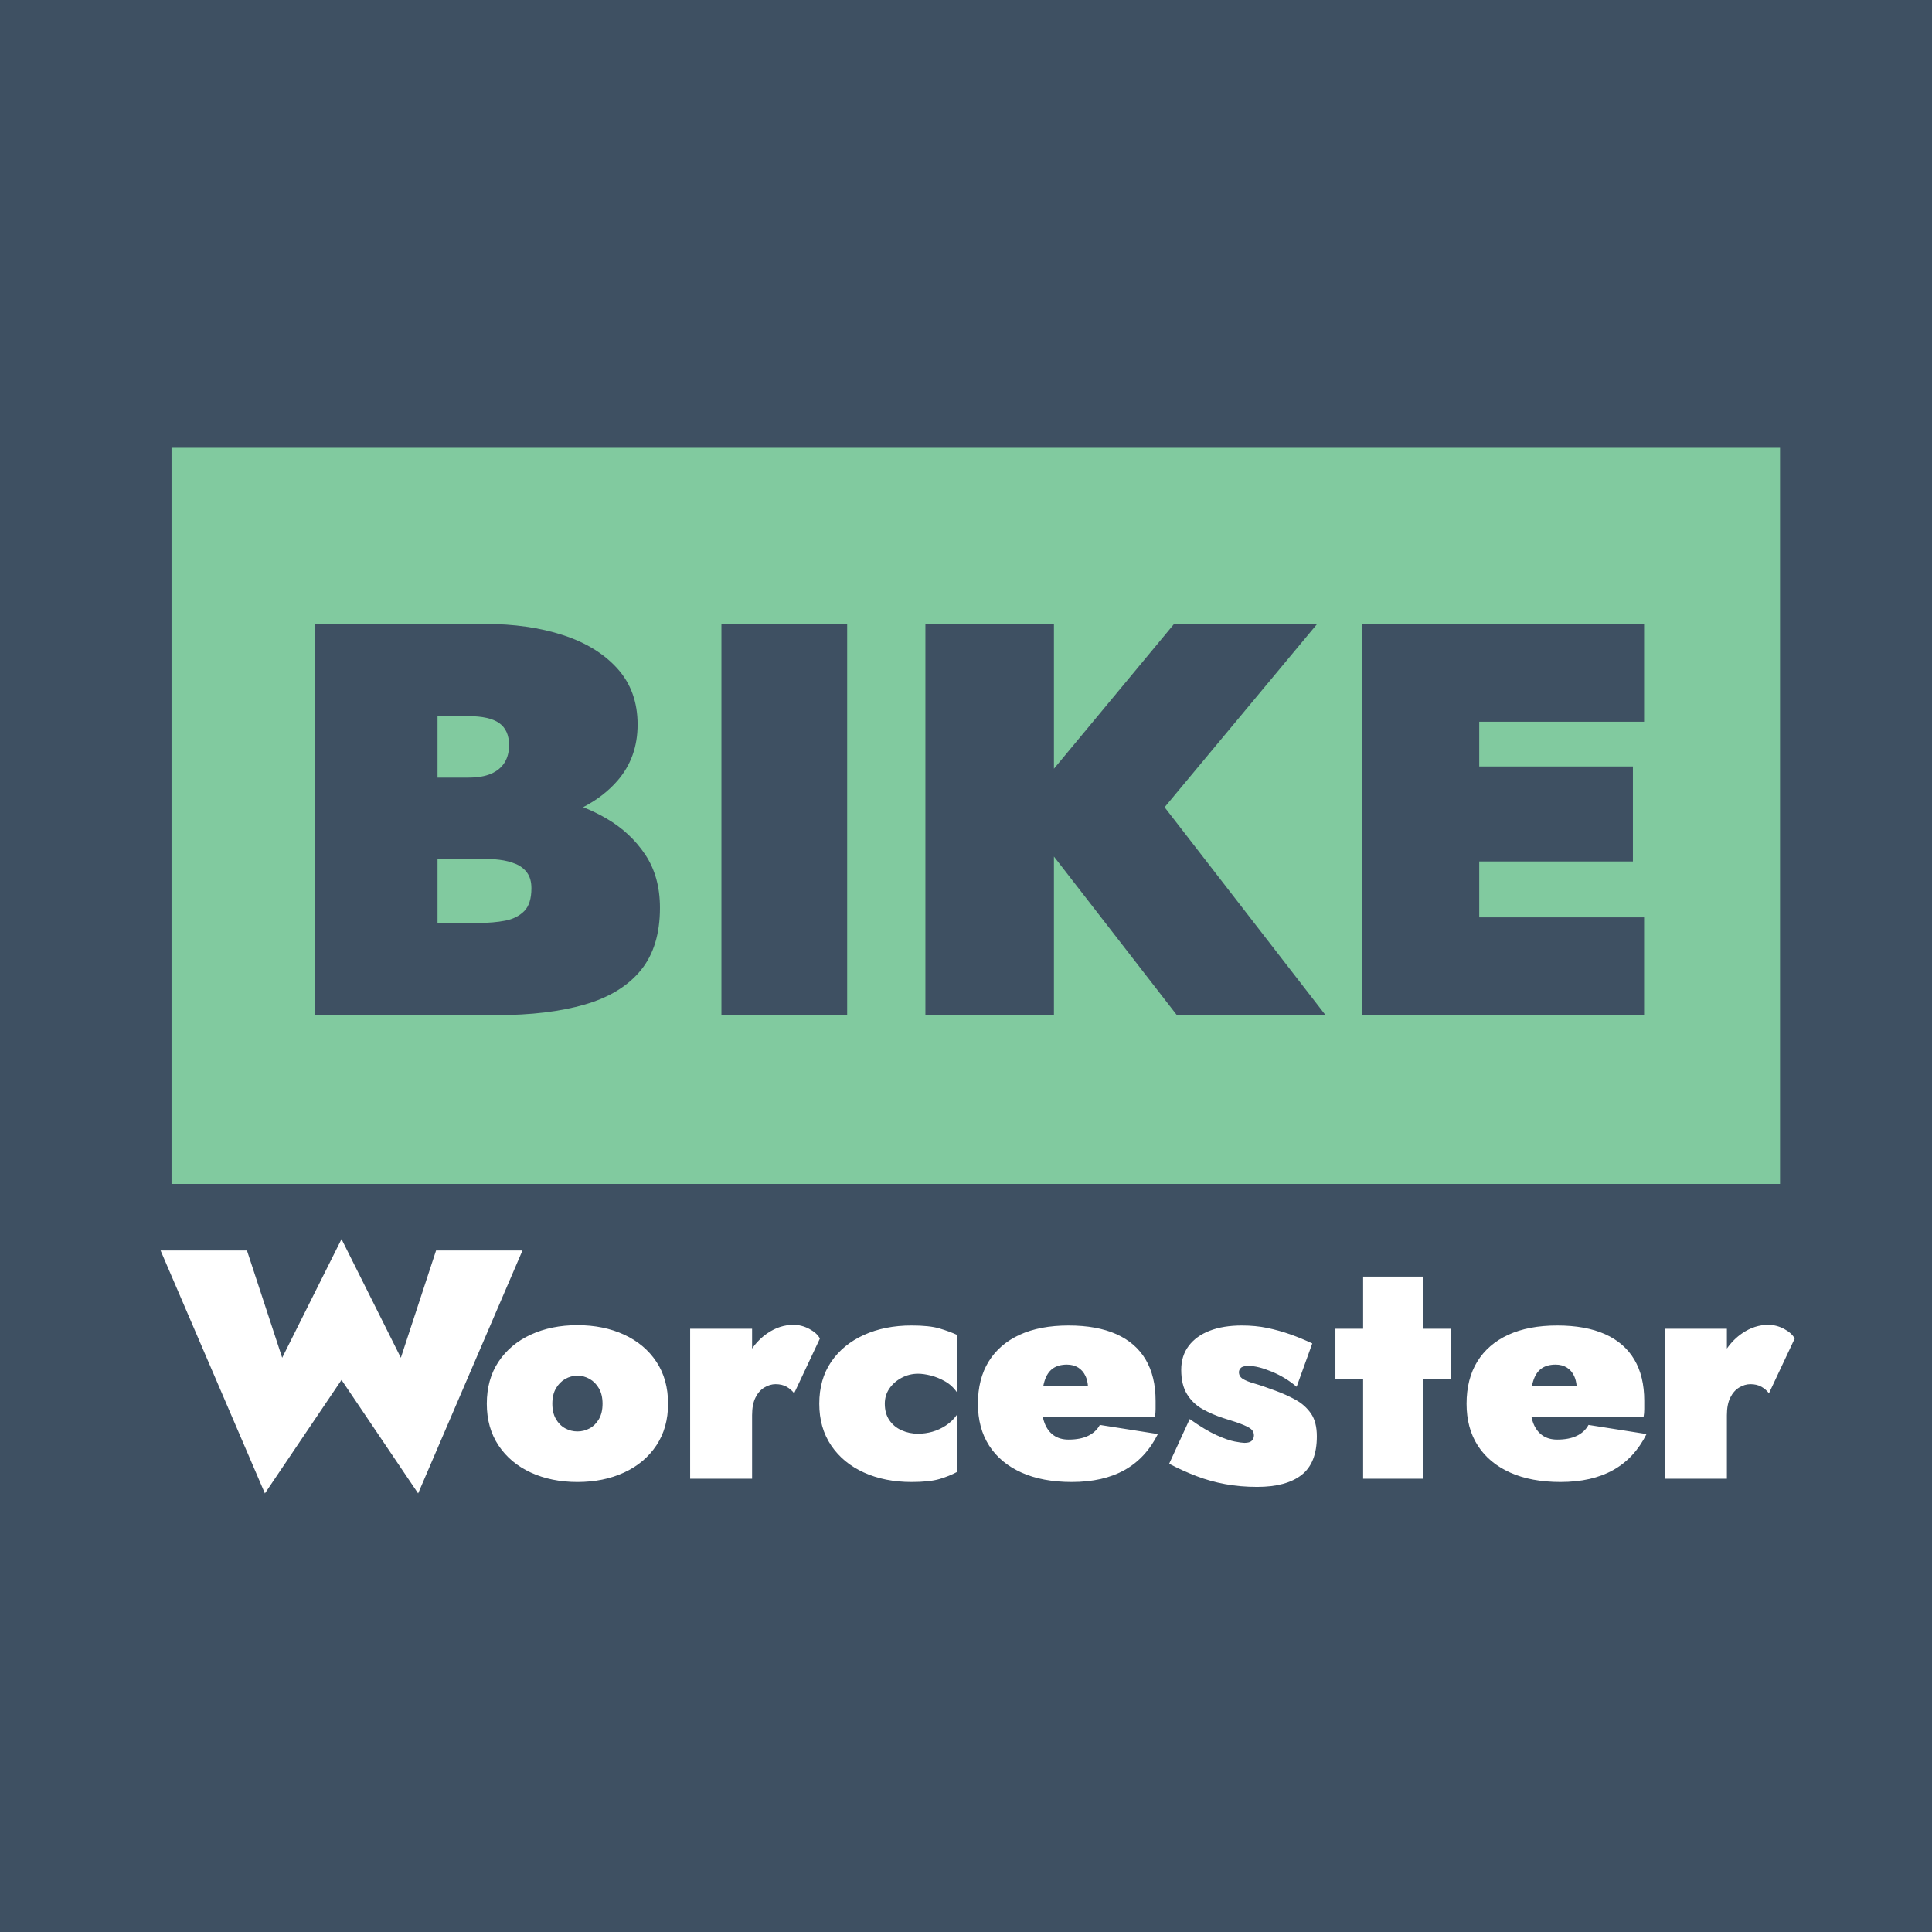
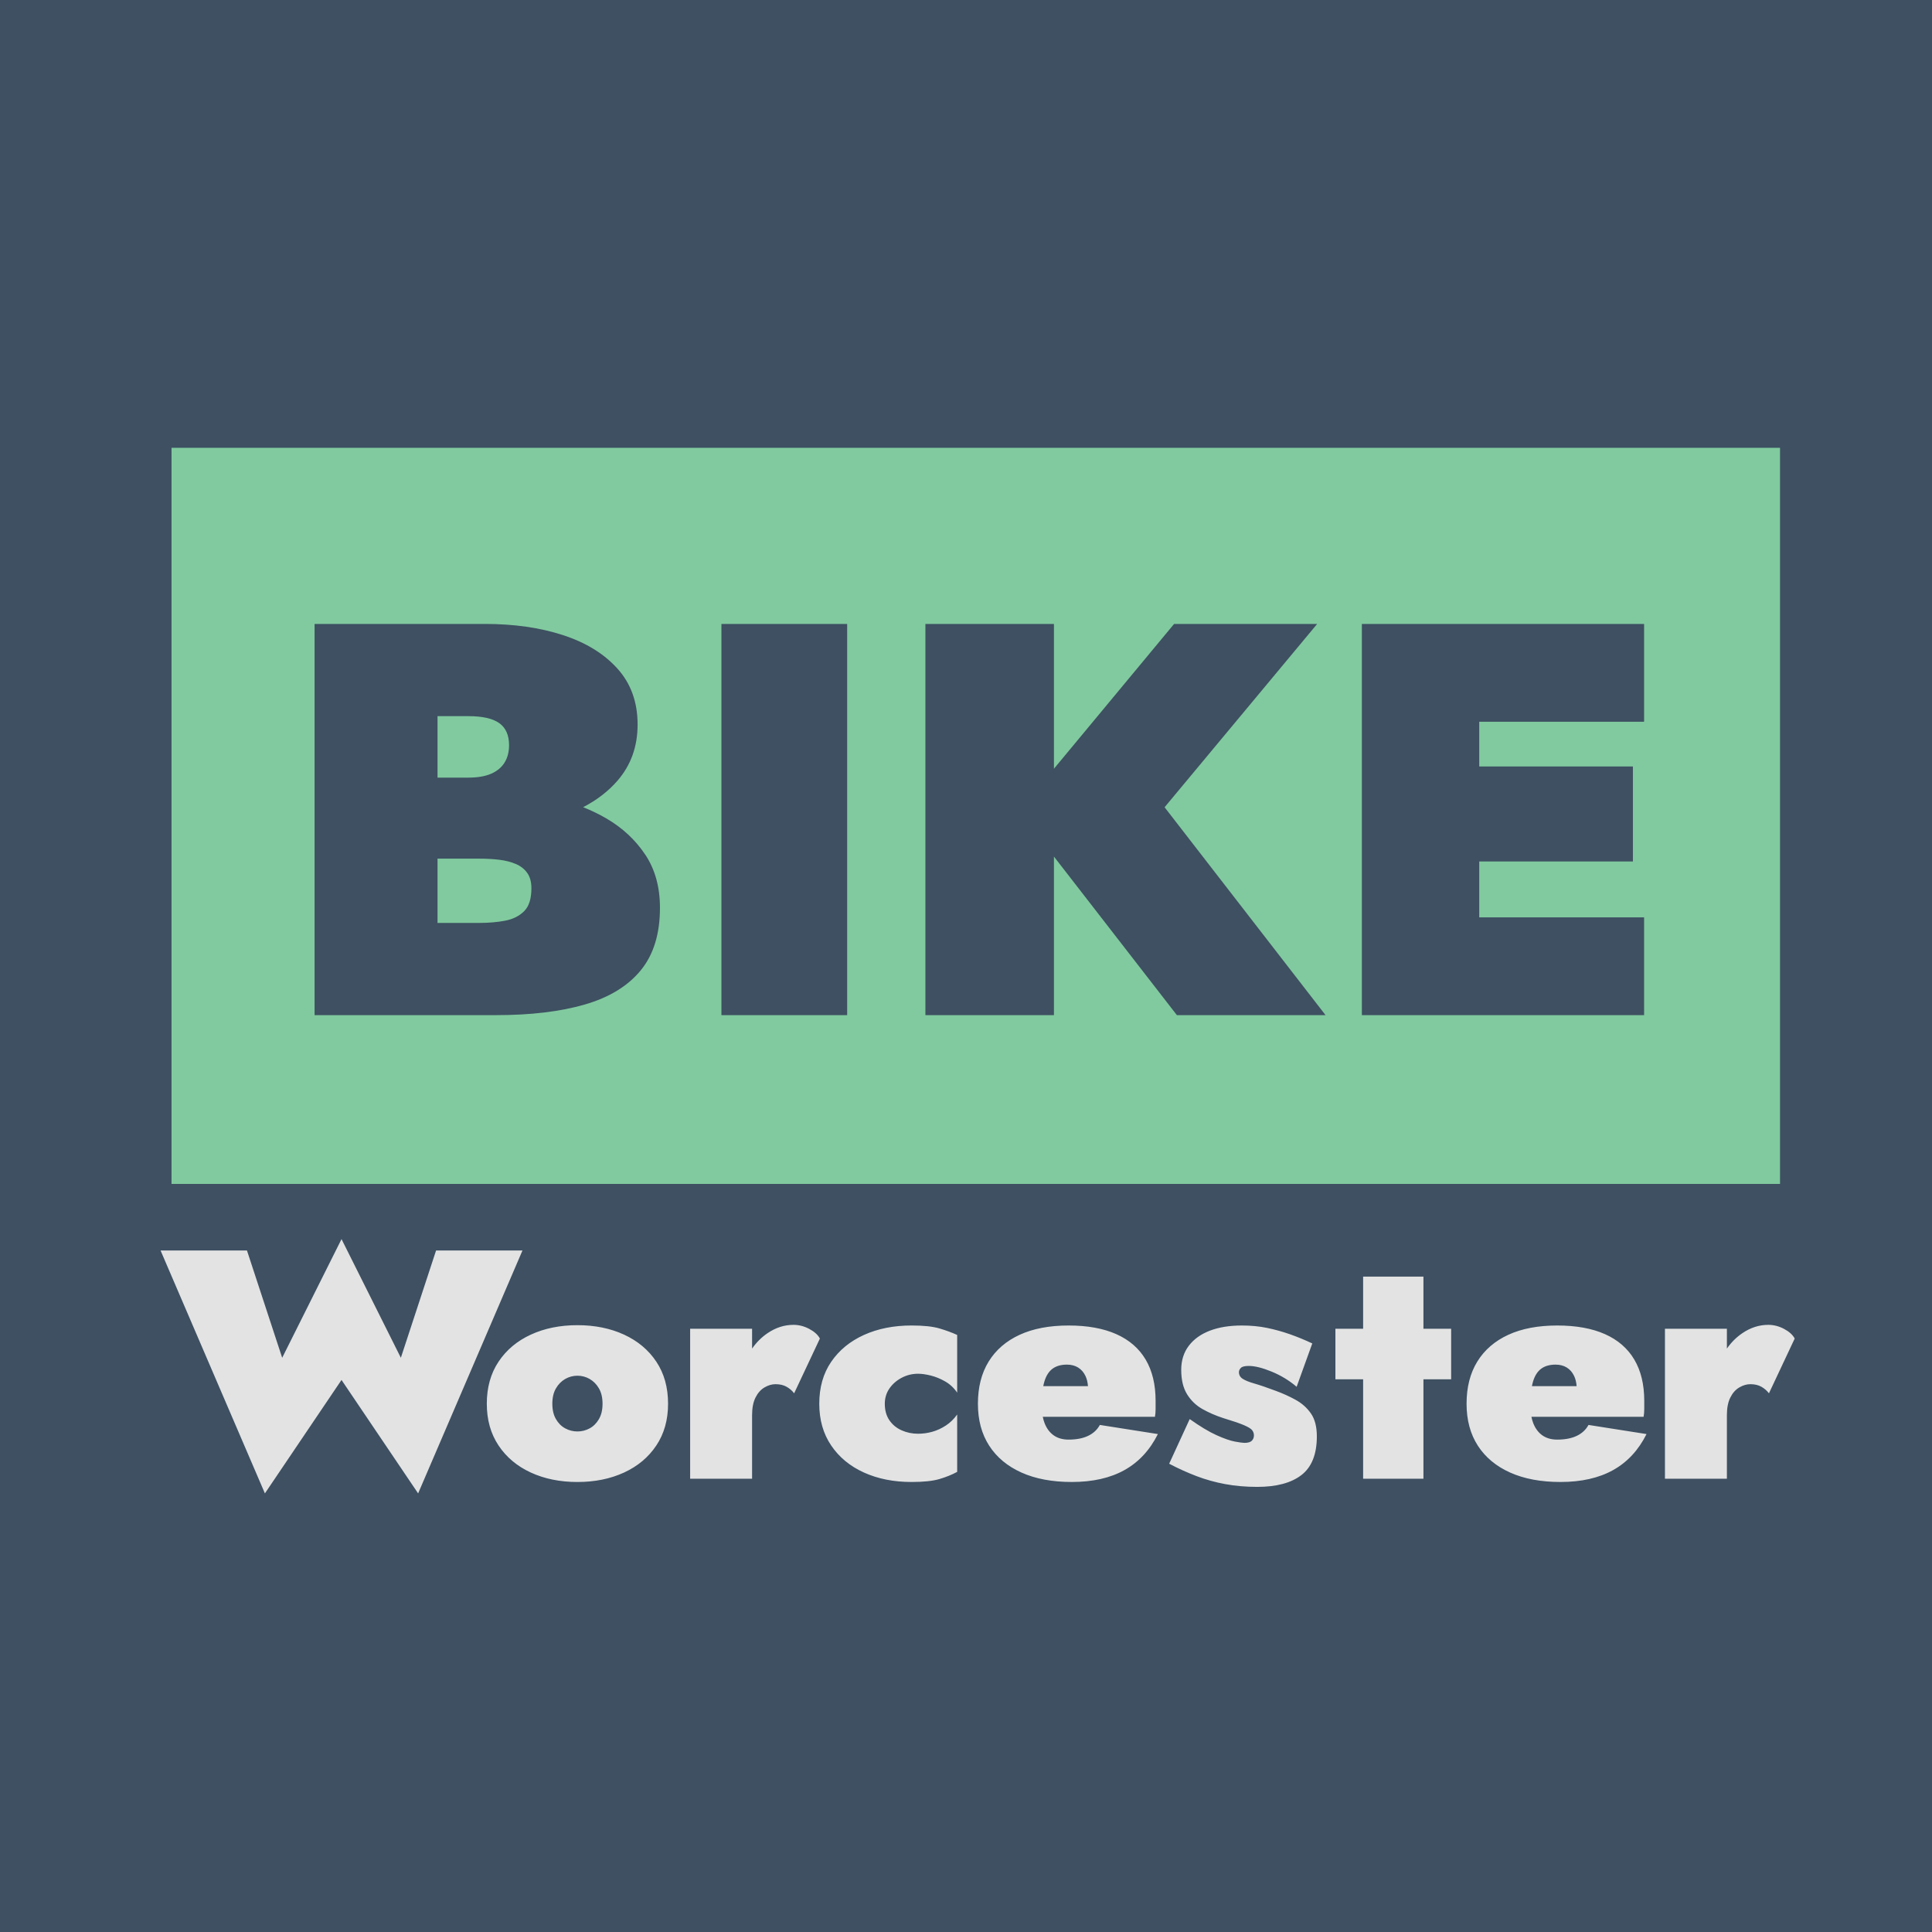
<svg xmlns="http://www.w3.org/2000/svg" style="isolation:isolate" viewBox="0 0 1024 1024" width="1024pt" height="1024pt">
  <rect x="0" y="0" width="1024" height="1024" transform="matrix(1,0,0,1,0,0)" fill="rgb(62,80,98)" />
  <path d=" M 90.914 237.352 L 943.45 237.352 L 943.45 627.497 L 90.914 627.497 L 90.914 237.352 L 90.914 237.352 L 90.914 237.352 Z  M 382.37 330.699 L 382.37 538.045 L 449.014 538.045 L 449.014 330.699 L 382.37 330.699 L 382.37 330.699 L 382.37 330.699 L 382.37 330.699 L 382.37 330.699 Z  M 490.484 330.699 L 490.484 538.045 L 558.609 538.045 L 558.609 453.995 L 623.775 538.045 L 702.569 538.045 L 617.261 427.856 L 698.126 330.699 L 622.294 330.699 L 558.609 407.443 L 558.609 330.699 L 490.484 330.699 L 490.484 330.699 L 490.484 330.699 L 490.484 330.699 L 490.484 330.699 Z  M 721.818 330.699 L 721.818 538.045 L 784.022 538.045 L 871.403 538.045 L 871.403 486.209 L 784.022 486.209 L 784.022 456.585 L 865.476 456.585 L 865.476 406.23 L 784.022 406.23 L 784.022 382.536 L 871.403 382.536 L 871.403 330.699 L 784.022 330.699 L 721.818 330.699 L 721.818 330.699 L 721.818 330.699 L 721.818 330.699 L 721.818 330.699 Z  M 231.896 379.571 L 248.185 379.571 C 255.688 379.571 261.168 380.807 264.626 383.275 C 268.082 385.746 269.811 389.643 269.811 394.973 C 269.811 398.53 269.023 401.59 267.443 404.157 C 265.864 406.723 263.491 408.701 260.333 410.083 C 257.174 411.466 253.122 412.157 248.188 412.157 L 231.896 412.157 L 231.896 379.571 L 231.896 379.571 L 231.896 379.571 L 231.896 379.571 L 231.896 379.571 Z  M 231.896 455.102 L 254.114 455.102 C 257.865 455.102 261.367 455.298 264.628 455.694 C 267.885 456.089 270.799 456.831 273.365 457.916 C 275.932 459.007 277.956 460.586 279.437 462.659 C 280.918 464.732 281.659 467.448 281.659 470.804 C 281.659 476.333 280.373 480.382 277.806 482.949 C 275.239 485.516 271.879 487.196 267.733 487.984 C 263.587 488.773 259.046 489.168 254.112 489.168 L 231.896 489.168 L 231.896 455.102 L 231.896 455.102 L 231.896 455.102 L 231.896 455.102 L 231.896 455.102 Z  M 166.733 330.697 L 166.733 538.042 L 262.998 538.042 C 281.365 538.042 297.015 536.166 309.949 532.415 C 322.883 528.665 332.754 522.64 339.567 514.346 C 346.383 506.054 349.79 494.994 349.79 481.169 C 349.79 470.113 347.172 460.687 341.938 452.884 C 336.704 445.081 329.841 438.712 321.353 433.778 C 317.445 431.507 313.352 429.531 309.09 427.824 C 316.324 424.064 322.405 419.4 327.277 413.785 C 334.385 405.589 337.941 395.668 337.941 384.017 C 337.941 372.168 334.385 362.295 327.277 354.394 C 320.166 346.497 310.541 340.573 298.395 336.623 C 286.25 332.674 272.476 330.697 257.074 330.697 L 166.733 330.697 L 166.733 330.697 L 166.733 330.697 L 166.733 330.697 L 166.733 330.697 Z " fill-rule="evenodd" fill="rgb(129,202,159)" />
-   <path d=" M 181.011 656.752 L 149.563 719.65 L 130.9 662.8 L 85.109 662.8 L 140.405 791.534 L 181.011 731.401 L 221.618 791.534 L 276.913 662.8 L 231.123 662.8 L 212.461 719.65 L 181.011 656.752 L 181.011 656.752 L 181.011 656.752 Z  M 722.485 676.622 L 722.485 704.27 L 707.797 704.27 L 707.797 731.054 L 722.485 731.054 L 722.485 783.757 L 754.452 783.757 L 754.452 731.054 L 769.141 731.054 L 769.141 704.27 L 754.452 704.27 L 754.452 676.622 L 722.485 676.622 L 722.485 676.622 L 722.485 676.622 Z  M 420.563 702.196 C 415.726 702.196 411.147 703.666 406.827 706.602 C 403.634 708.775 400.9 711.501 398.62 714.774 L 398.62 704.271 L 365.788 704.271 L 365.788 783.757 L 398.62 783.757 L 398.62 750.06 C 398.62 746.26 399.223 743.15 400.434 740.73 C 401.642 738.31 403.228 736.524 405.186 735.374 C 407.143 734.224 409.102 733.646 411.061 733.646 C 413.364 733.646 415.323 734.109 416.936 735.03 C 418.548 735.951 419.873 737.104 420.91 738.483 L 434.561 709.455 C 433.523 707.496 431.65 705.797 428.944 704.356 C 426.236 702.917 423.443 702.196 420.563 702.196 Z  M 937.233 702.196 C 932.396 702.196 927.817 703.666 923.497 706.602 C 920.303 708.775 917.568 711.502 915.288 714.776 L 915.288 704.271 L 882.457 704.271 L 882.457 783.757 L 915.288 783.757 L 915.288 750.057 L 915.289 750.06 C 915.289 746.26 915.893 743.15 917.104 740.73 C 918.312 738.31 919.898 736.524 921.856 735.374 C 923.813 734.224 925.772 733.646 927.731 733.646 C 930.034 733.646 931.993 734.109 933.606 735.03 C 935.216 735.951 936.542 737.104 937.58 738.483 L 951.231 709.455 C 950.193 707.496 948.32 705.797 945.614 704.356 C 942.905 702.917 940.112 702.196 937.233 702.196 Z  M 306.053 702.369 C 296.836 702.369 288.598 704.04 281.343 707.381 C 274.084 710.724 268.383 715.504 264.236 721.725 C 260.089 727.945 258.015 735.374 258.015 744.015 C 258.015 752.54 260.089 759.914 264.236 766.133 C 268.383 772.355 274.084 777.136 281.343 780.477 C 288.6 783.817 296.836 785.488 306.053 785.488 C 315.268 785.488 323.503 783.817 330.762 780.477 C 338.018 777.134 343.722 772.354 347.869 766.133 C 352.016 759.914 354.089 752.54 354.089 744.015 C 354.089 735.376 352.016 727.947 347.869 721.725 C 343.722 715.503 338.018 710.722 330.762 707.381 C 323.503 704.04 315.268 702.369 306.053 702.369 Z  M 483.131 702.537 C 473.684 702.537 465.275 704.209 457.903 707.55 C 450.529 710.893 444.742 715.643 440.537 721.807 C 436.331 727.971 434.23 735.372 434.23 744.011 C 434.23 752.536 436.331 759.91 440.537 766.129 C 444.742 772.351 450.529 777.131 457.903 780.472 C 465.273 783.812 473.684 785.483 483.131 785.483 C 489.465 785.483 494.389 784.964 497.904 783.929 C 501.417 782.893 504.556 781.626 507.322 780.127 L 507.322 749.715 C 505.594 752.135 503.579 754.094 501.274 755.59 C 498.971 757.088 496.581 758.183 494.105 758.874 C 491.626 759.564 489.122 759.91 486.589 759.91 C 483.479 759.91 480.569 759.307 477.862 758.096 C 475.155 756.887 472.995 755.101 471.382 752.74 C 469.769 750.379 468.964 747.471 468.962 744.011 C 468.962 741.017 469.767 738.34 471.381 735.976 C 472.994 733.614 475.154 731.713 477.861 730.273 C 480.566 728.833 483.477 728.112 486.588 728.112 C 488.544 728.112 490.79 728.431 493.327 729.065 C 495.861 729.697 498.395 730.734 500.929 732.173 C 503.463 733.614 505.594 735.601 507.322 738.135 L 507.322 707.55 C 504.556 706.284 501.417 705.131 497.904 704.093 C 494.388 703.057 489.465 702.537 483.131 702.537 Z  M 566.355 702.542 C 556.216 702.542 547.576 704.183 540.435 707.468 C 533.291 710.752 527.821 715.476 524.018 721.639 C 520.215 727.801 518.315 735.26 518.315 744.014 C 518.315 752.654 520.301 760.057 524.276 766.218 C 528.25 772.382 533.951 777.134 541.383 780.475 C 548.811 783.814 557.71 785.485 568.082 785.483 C 579.141 785.483 588.442 783.382 595.989 779.176 C 603.535 774.971 609.44 768.608 613.702 760.083 L 582.943 755.244 C 581.56 757.781 579.487 759.71 576.722 761.034 C 573.957 762.359 570.503 763.02 566.356 763.02 C 563.244 763.02 560.621 762.272 558.492 760.774 C 556.361 759.278 554.747 757.118 553.654 754.294 C 553.25 753.254 552.93 752.13 552.69 750.926 L 612.145 750.926 C 612.376 749.659 612.491 748.306 612.491 746.865 L 612.491 742.459 C 612.491 733.819 610.733 726.533 607.219 720.6 C 603.704 714.669 598.521 710.176 591.668 707.122 C 584.814 704.069 576.375 702.542 566.355 702.542 Z  M 825.351 702.542 C 815.213 702.542 806.573 704.183 799.432 707.468 C 792.287 710.752 786.817 715.476 783.015 721.639 C 779.211 727.801 777.311 735.26 777.311 744.014 C 777.311 752.654 779.298 760.057 783.272 766.218 C 787.247 772.382 792.947 777.134 800.379 780.475 C 807.808 783.814 816.707 785.485 827.079 785.483 C 838.138 785.483 847.439 783.382 854.985 779.176 C 862.532 774.971 868.436 768.608 872.698 760.083 L 841.939 755.244 C 840.557 757.781 838.483 759.71 835.719 761.034 C 832.954 762.359 829.499 763.02 825.352 763.02 C 822.241 763.02 819.617 762.272 817.488 760.774 C 815.357 759.278 813.744 757.118 812.65 754.294 C 812.246 753.254 811.926 752.13 811.687 750.926 L 871.141 750.926 C 871.372 749.659 871.487 748.306 871.487 746.865 L 871.487 742.459 C 871.487 733.819 869.729 726.533 866.215 720.6 C 862.7 714.669 857.518 710.176 850.664 707.122 C 843.81 704.069 835.371 702.542 825.351 702.542 Z  M 658.213 702.543 C 651.646 702.543 645.973 703.466 641.193 705.309 C 636.413 707.152 632.697 709.83 630.048 713.344 C 627.396 716.86 626.074 721.09 626.074 726.043 C 626.074 731.345 627.109 735.665 629.182 739.006 C 631.256 742.347 633.991 744.967 637.39 746.867 C 640.79 748.769 644.445 750.352 648.363 751.618 C 653.316 753.115 656.944 754.355 659.249 755.334 C 661.553 756.314 663.022 757.207 663.655 758.013 C 664.288 758.819 664.607 759.74 664.607 760.775 C 664.607 761.928 664.23 762.88 663.483 763.628 C 662.734 764.375 661.437 764.75 659.596 764.75 C 658.673 764.75 656.973 764.519 654.497 764.058 C 652.021 763.598 648.796 762.476 644.822 760.69 C 640.846 758.904 636.093 756.052 630.566 752.137 L 619.68 775.81 C 624.517 778.347 629.357 780.535 634.195 782.379 C 639.033 784.22 644.101 785.632 649.401 786.612 C 654.698 787.588 660.344 788.08 666.335 788.08 C 676.587 788.08 684.42 785.976 689.834 781.773 C 695.247 777.569 697.955 770.743 697.955 761.298 C 697.955 756.229 696.917 752.198 694.846 749.201 C 692.773 746.206 690.066 743.787 686.725 741.945 C 683.383 740.102 679.813 738.489 676.012 737.105 C 671.404 735.378 667.688 734.111 664.866 733.305 C 662.042 732.499 659.968 731.662 658.646 730.799 C 657.32 729.935 656.658 728.754 656.658 727.256 C 656.658 726.45 657.003 725.701 657.694 725.009 C 658.385 724.318 659.768 723.971 661.844 723.971 C 665.069 723.971 669.13 724.98 674.024 726.996 C 678.919 729.013 683.326 731.69 687.243 735.03 L 695.537 712.05 C 691.621 710.208 687.707 708.595 683.789 707.212 C 679.871 705.83 675.839 704.706 671.692 703.841 C 667.545 702.977 663.052 702.543 658.213 702.543 Z  M 565.489 723.277 C 567.792 723.277 569.779 723.797 571.45 724.832 C 573.119 725.868 574.416 727.366 575.337 729.325 C 576.058 730.86 576.489 732.651 576.646 734.682 L 552.953 734.682 C 553.128 733.79 553.331 732.953 553.565 732.176 C 554.486 729.124 555.926 726.878 557.884 725.437 C 559.843 723.998 562.377 723.277 565.489 723.277 Z  M 824.485 723.277 C 826.788 723.277 828.776 723.797 830.447 724.832 C 832.115 725.868 833.413 727.366 834.333 729.325 C 835.055 730.86 835.485 732.651 835.642 734.682 L 811.949 734.682 C 812.124 733.79 812.327 732.953 812.561 732.176 C 813.481 729.124 814.922 726.878 816.881 725.437 C 818.839 723.998 821.374 723.277 824.485 723.277 Z  M 306.055 729.155 C 308.357 729.155 310.517 729.731 312.532 730.883 C 314.547 732.034 316.191 733.706 317.458 735.894 C 318.724 738.082 319.359 740.789 319.359 744.015 C 319.359 747.242 318.724 749.948 317.458 752.137 C 316.191 754.326 314.547 755.968 312.532 757.061 C 310.517 758.155 308.357 758.702 306.055 758.702 C 303.748 758.702 301.589 758.155 299.572 757.061 C 297.556 755.968 295.914 754.325 294.648 752.137 C 293.379 749.947 292.747 747.242 292.747 744.015 C 292.747 740.789 293.38 738.082 294.648 735.894 C 295.914 733.704 297.556 732.033 299.572 730.883 C 301.589 729.733 303.749 729.155 306.055 729.155 Z " fill="rgb(255,255,255)" />
+   <path d=" M 181.011 656.752 L 149.563 719.65 L 130.9 662.8 L 85.109 662.8 L 140.405 791.534 L 181.011 731.401 L 221.618 791.534 L 276.913 662.8 L 231.123 662.8 L 212.461 719.65 L 181.011 656.752 L 181.011 656.752 L 181.011 656.752 Z  M 722.485 676.622 L 722.485 704.27 L 707.797 704.27 L 707.797 731.054 L 722.485 731.054 L 722.485 783.757 L 754.452 783.757 L 754.452 731.054 L 769.141 731.054 L 769.141 704.27 L 754.452 704.27 L 754.452 676.622 L 722.485 676.622 L 722.485 676.622 L 722.485 676.622 Z  M 420.563 702.196 C 415.726 702.196 411.147 703.666 406.827 706.602 C 403.634 708.775 400.9 711.501 398.62 714.774 L 398.62 704.271 L 365.788 704.271 L 365.788 783.757 L 398.62 783.757 L 398.62 750.06 C 398.62 746.26 399.223 743.15 400.434 740.73 C 401.642 738.31 403.228 736.524 405.186 735.374 C 407.143 734.224 409.102 733.646 411.061 733.646 C 413.364 733.646 415.323 734.109 416.936 735.03 C 418.548 735.951 419.873 737.104 420.91 738.483 L 434.561 709.455 C 433.523 707.496 431.65 705.797 428.944 704.356 C 426.236 702.917 423.443 702.196 420.563 702.196 Z  M 937.233 702.196 C 932.396 702.196 927.817 703.666 923.497 706.602 C 920.303 708.775 917.568 711.502 915.288 714.776 L 915.288 704.271 L 882.457 704.271 L 882.457 783.757 L 915.288 783.757 L 915.288 750.057 L 915.289 750.06 C 915.289 746.26 915.893 743.15 917.104 740.73 C 918.312 738.31 919.898 736.524 921.856 735.374 C 923.813 734.224 925.772 733.646 927.731 733.646 C 930.034 733.646 931.993 734.109 933.606 735.03 C 935.216 735.951 936.542 737.104 937.58 738.483 L 951.231 709.455 C 950.193 707.496 948.32 705.797 945.614 704.356 C 942.905 702.917 940.112 702.196 937.233 702.196 Z  M 306.053 702.369 C 296.836 702.369 288.598 704.04 281.343 707.381 C 274.084 710.724 268.383 715.504 264.236 721.725 C 260.089 727.945 258.015 735.374 258.015 744.015 C 258.015 752.54 260.089 759.914 264.236 766.133 C 268.383 772.355 274.084 777.136 281.343 780.477 C 288.6 783.817 296.836 785.488 306.053 785.488 C 315.268 785.488 323.503 783.817 330.762 780.477 C 338.018 777.134 343.722 772.354 347.869 766.133 C 352.016 759.914 354.089 752.54 354.089 744.015 C 354.089 735.376 352.016 727.947 347.869 721.725 C 343.722 715.503 338.018 710.722 330.762 707.381 C 323.503 704.04 315.268 702.369 306.053 702.369 Z  M 483.131 702.537 C 473.684 702.537 465.275 704.209 457.903 707.55 C 450.529 710.893 444.742 715.643 440.537 721.807 C 436.331 727.971 434.23 735.372 434.23 744.011 C 434.23 752.536 436.331 759.91 440.537 766.129 C 444.742 772.351 450.529 777.131 457.903 780.472 C 465.273 783.812 473.684 785.483 483.131 785.483 C 489.465 785.483 494.389 784.964 497.904 783.929 C 501.417 782.893 504.556 781.626 507.322 780.127 L 507.322 749.715 C 505.594 752.135 503.579 754.094 501.274 755.59 C 498.971 757.088 496.581 758.183 494.105 758.874 C 491.626 759.564 489.122 759.91 486.589 759.91 C 483.479 759.91 480.569 759.307 477.862 758.096 C 475.155 756.887 472.995 755.101 471.382 752.74 C 469.769 750.379 468.964 747.471 468.962 744.011 C 468.962 741.017 469.767 738.34 471.381 735.976 C 472.994 733.614 475.154 731.713 477.861 730.273 C 480.566 728.833 483.477 728.112 486.588 728.112 C 488.544 728.112 490.79 728.431 493.327 729.065 C 495.861 729.697 498.395 730.734 500.929 732.173 C 503.463 733.614 505.594 735.601 507.322 738.135 L 507.322 707.55 C 504.556 706.284 501.417 705.131 497.904 704.093 C 494.388 703.057 489.465 702.537 483.131 702.537 Z  M 566.355 702.542 C 556.216 702.542 547.576 704.183 540.435 707.468 C 533.291 710.752 527.821 715.476 524.018 721.639 C 520.215 727.801 518.315 735.26 518.315 744.014 C 518.315 752.654 520.301 760.057 524.276 766.218 C 528.25 772.382 533.951 777.134 541.383 780.475 C 548.811 783.814 557.71 785.485 568.082 785.483 C 579.141 785.483 588.442 783.382 595.989 779.176 C 603.535 774.971 609.44 768.608 613.702 760.083 L 582.943 755.244 C 581.56 757.781 579.487 759.71 576.722 761.034 C 573.957 762.359 570.503 763.02 566.356 763.02 C 563.244 763.02 560.621 762.272 558.492 760.774 C 556.361 759.278 554.747 757.118 553.654 754.294 C 553.25 753.254 552.93 752.13 552.69 750.926 L 612.145 750.926 C 612.376 749.659 612.491 748.306 612.491 746.865 L 612.491 742.459 C 612.491 733.819 610.733 726.533 607.219 720.6 C 603.704 714.669 598.521 710.176 591.668 707.122 C 584.814 704.069 576.375 702.542 566.355 702.542 Z  M 825.351 702.542 C 815.213 702.542 806.573 704.183 799.432 707.468 C 792.287 710.752 786.817 715.476 783.015 721.639 C 779.211 727.801 777.311 735.26 777.311 744.014 C 777.311 752.654 779.298 760.057 783.272 766.218 C 787.247 772.382 792.947 777.134 800.379 780.475 C 807.808 783.814 816.707 785.485 827.079 785.483 C 838.138 785.483 847.439 783.382 854.985 779.176 C 862.532 774.971 868.436 768.608 872.698 760.083 L 841.939 755.244 C 840.557 757.781 838.483 759.71 835.719 761.034 C 832.954 762.359 829.499 763.02 825.352 763.02 C 822.241 763.02 819.617 762.272 817.488 760.774 C 815.357 759.278 813.744 757.118 812.65 754.294 C 812.246 753.254 811.926 752.13 811.687 750.926 L 871.141 750.926 C 871.372 749.659 871.487 748.306 871.487 746.865 L 871.487 742.459 C 871.487 733.819 869.729 726.533 866.215 720.6 C 862.7 714.669 857.518 710.176 850.664 707.122 C 843.81 704.069 835.371 702.542 825.351 702.542 Z  M 658.213 702.543 C 651.646 702.543 645.973 703.466 641.193 705.309 C 636.413 707.152 632.697 709.83 630.048 713.344 C 627.396 716.86 626.074 721.09 626.074 726.043 C 626.074 731.345 627.109 735.665 629.182 739.006 C 631.256 742.347 633.991 744.967 637.39 746.867 C 640.79 748.769 644.445 750.352 648.363 751.618 C 653.316 753.115 656.944 754.355 659.249 755.334 C 661.553 756.314 663.022 757.207 663.655 758.013 C 664.288 758.819 664.607 759.74 664.607 760.775 C 664.607 761.928 664.23 762.88 663.483 763.628 C 662.734 764.375 661.437 764.75 659.596 764.75 C 658.673 764.75 656.973 764.519 654.497 764.058 C 652.021 763.598 648.796 762.476 644.822 760.69 C 640.846 758.904 636.093 756.052 630.566 752.137 L 619.68 775.81 C 624.517 778.347 629.357 780.535 634.195 782.379 C 639.033 784.22 644.101 785.632 649.401 786.612 C 654.698 787.588 660.344 788.08 666.335 788.08 C 676.587 788.08 684.42 785.976 689.834 781.773 C 695.247 777.569 697.955 770.743 697.955 761.298 C 697.955 756.229 696.917 752.198 694.846 749.201 C 692.773 746.206 690.066 743.787 686.725 741.945 C 683.383 740.102 679.813 738.489 676.012 737.105 C 671.404 735.378 667.688 734.111 664.866 733.305 C 662.042 732.499 659.968 731.662 658.646 730.799 C 657.32 729.935 656.658 728.754 656.658 727.256 C 656.658 726.45 657.003 725.701 657.694 725.009 C 658.385 724.318 659.768 723.971 661.844 723.971 C 665.069 723.971 669.13 724.98 674.024 726.996 C 678.919 729.013 683.326 731.69 687.243 735.03 L 695.537 712.05 C 691.621 710.208 687.707 708.595 683.789 707.212 C 679.871 705.83 675.839 704.706 671.692 703.841 C 667.545 702.977 663.052 702.543 658.213 702.543 Z  M 565.489 723.277 C 567.792 723.277 569.779 723.797 571.45 724.832 C 573.119 725.868 574.416 727.366 575.337 729.325 C 576.058 730.86 576.489 732.651 576.646 734.682 L 552.953 734.682 C 553.128 733.79 553.331 732.953 553.565 732.176 C 554.486 729.124 555.926 726.878 557.884 725.437 C 559.843 723.998 562.377 723.277 565.489 723.277 Z  M 824.485 723.277 C 826.788 723.277 828.776 723.797 830.447 724.832 C 832.115 725.868 833.413 727.366 834.333 729.325 C 835.055 730.86 835.485 732.651 835.642 734.682 L 811.949 734.682 C 812.124 733.79 812.327 732.953 812.561 732.176 C 813.481 729.124 814.922 726.878 816.881 725.437 C 818.839 723.998 821.374 723.277 824.485 723.277 Z  M 306.055 729.155 C 308.357 729.155 310.517 729.731 312.532 730.883 C 314.547 732.034 316.191 733.706 317.458 735.894 C 318.724 738.082 319.359 740.789 319.359 744.015 C 319.359 747.242 318.724 749.948 317.458 752.137 C 316.191 754.326 314.547 755.968 312.532 757.061 C 310.517 758.155 308.357 758.702 306.055 758.702 C 303.748 758.702 301.589 758.155 299.572 757.061 C 297.556 755.968 295.914 754.325 294.648 752.137 C 293.379 749.947 292.747 747.242 292.747 744.015 C 292.747 740.789 293.38 738.082 294.648 735.894 C 295.914 733.704 297.556 732.033 299.572 730.883 C 301.589 729.733 303.749 729.155 306.055 729.155 Z " fill="#e3e3e3" />
</svg>
